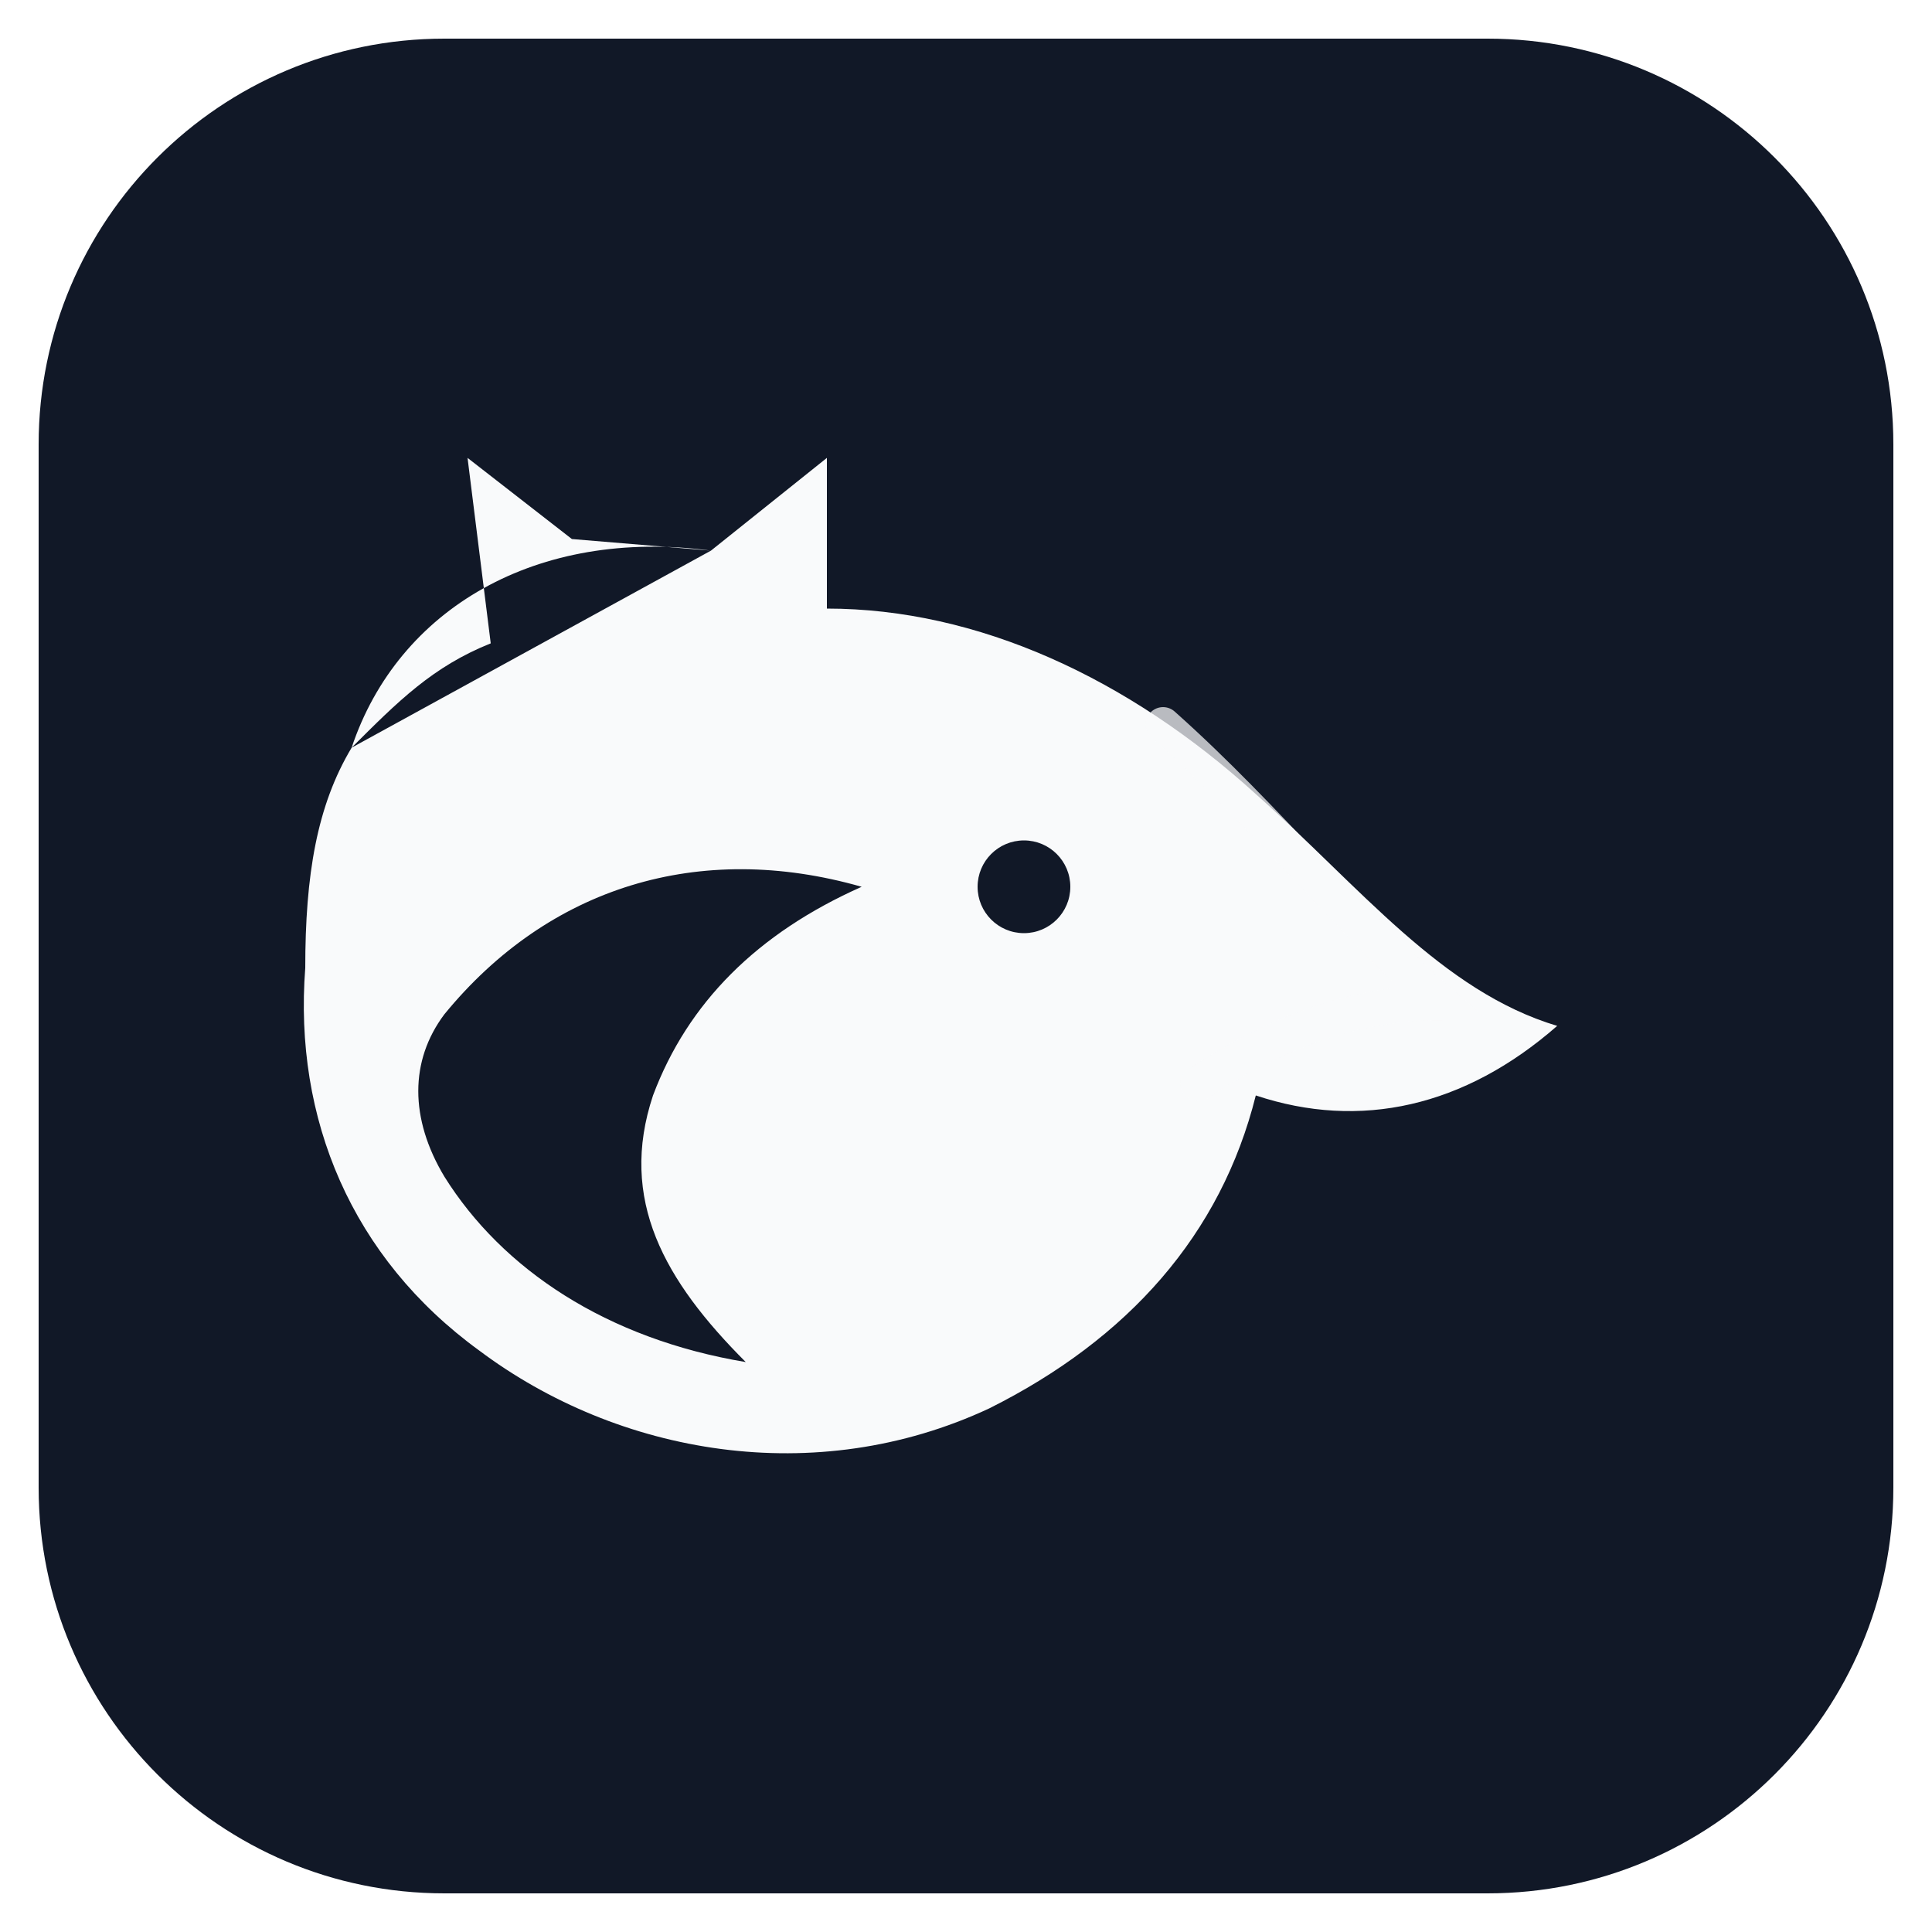
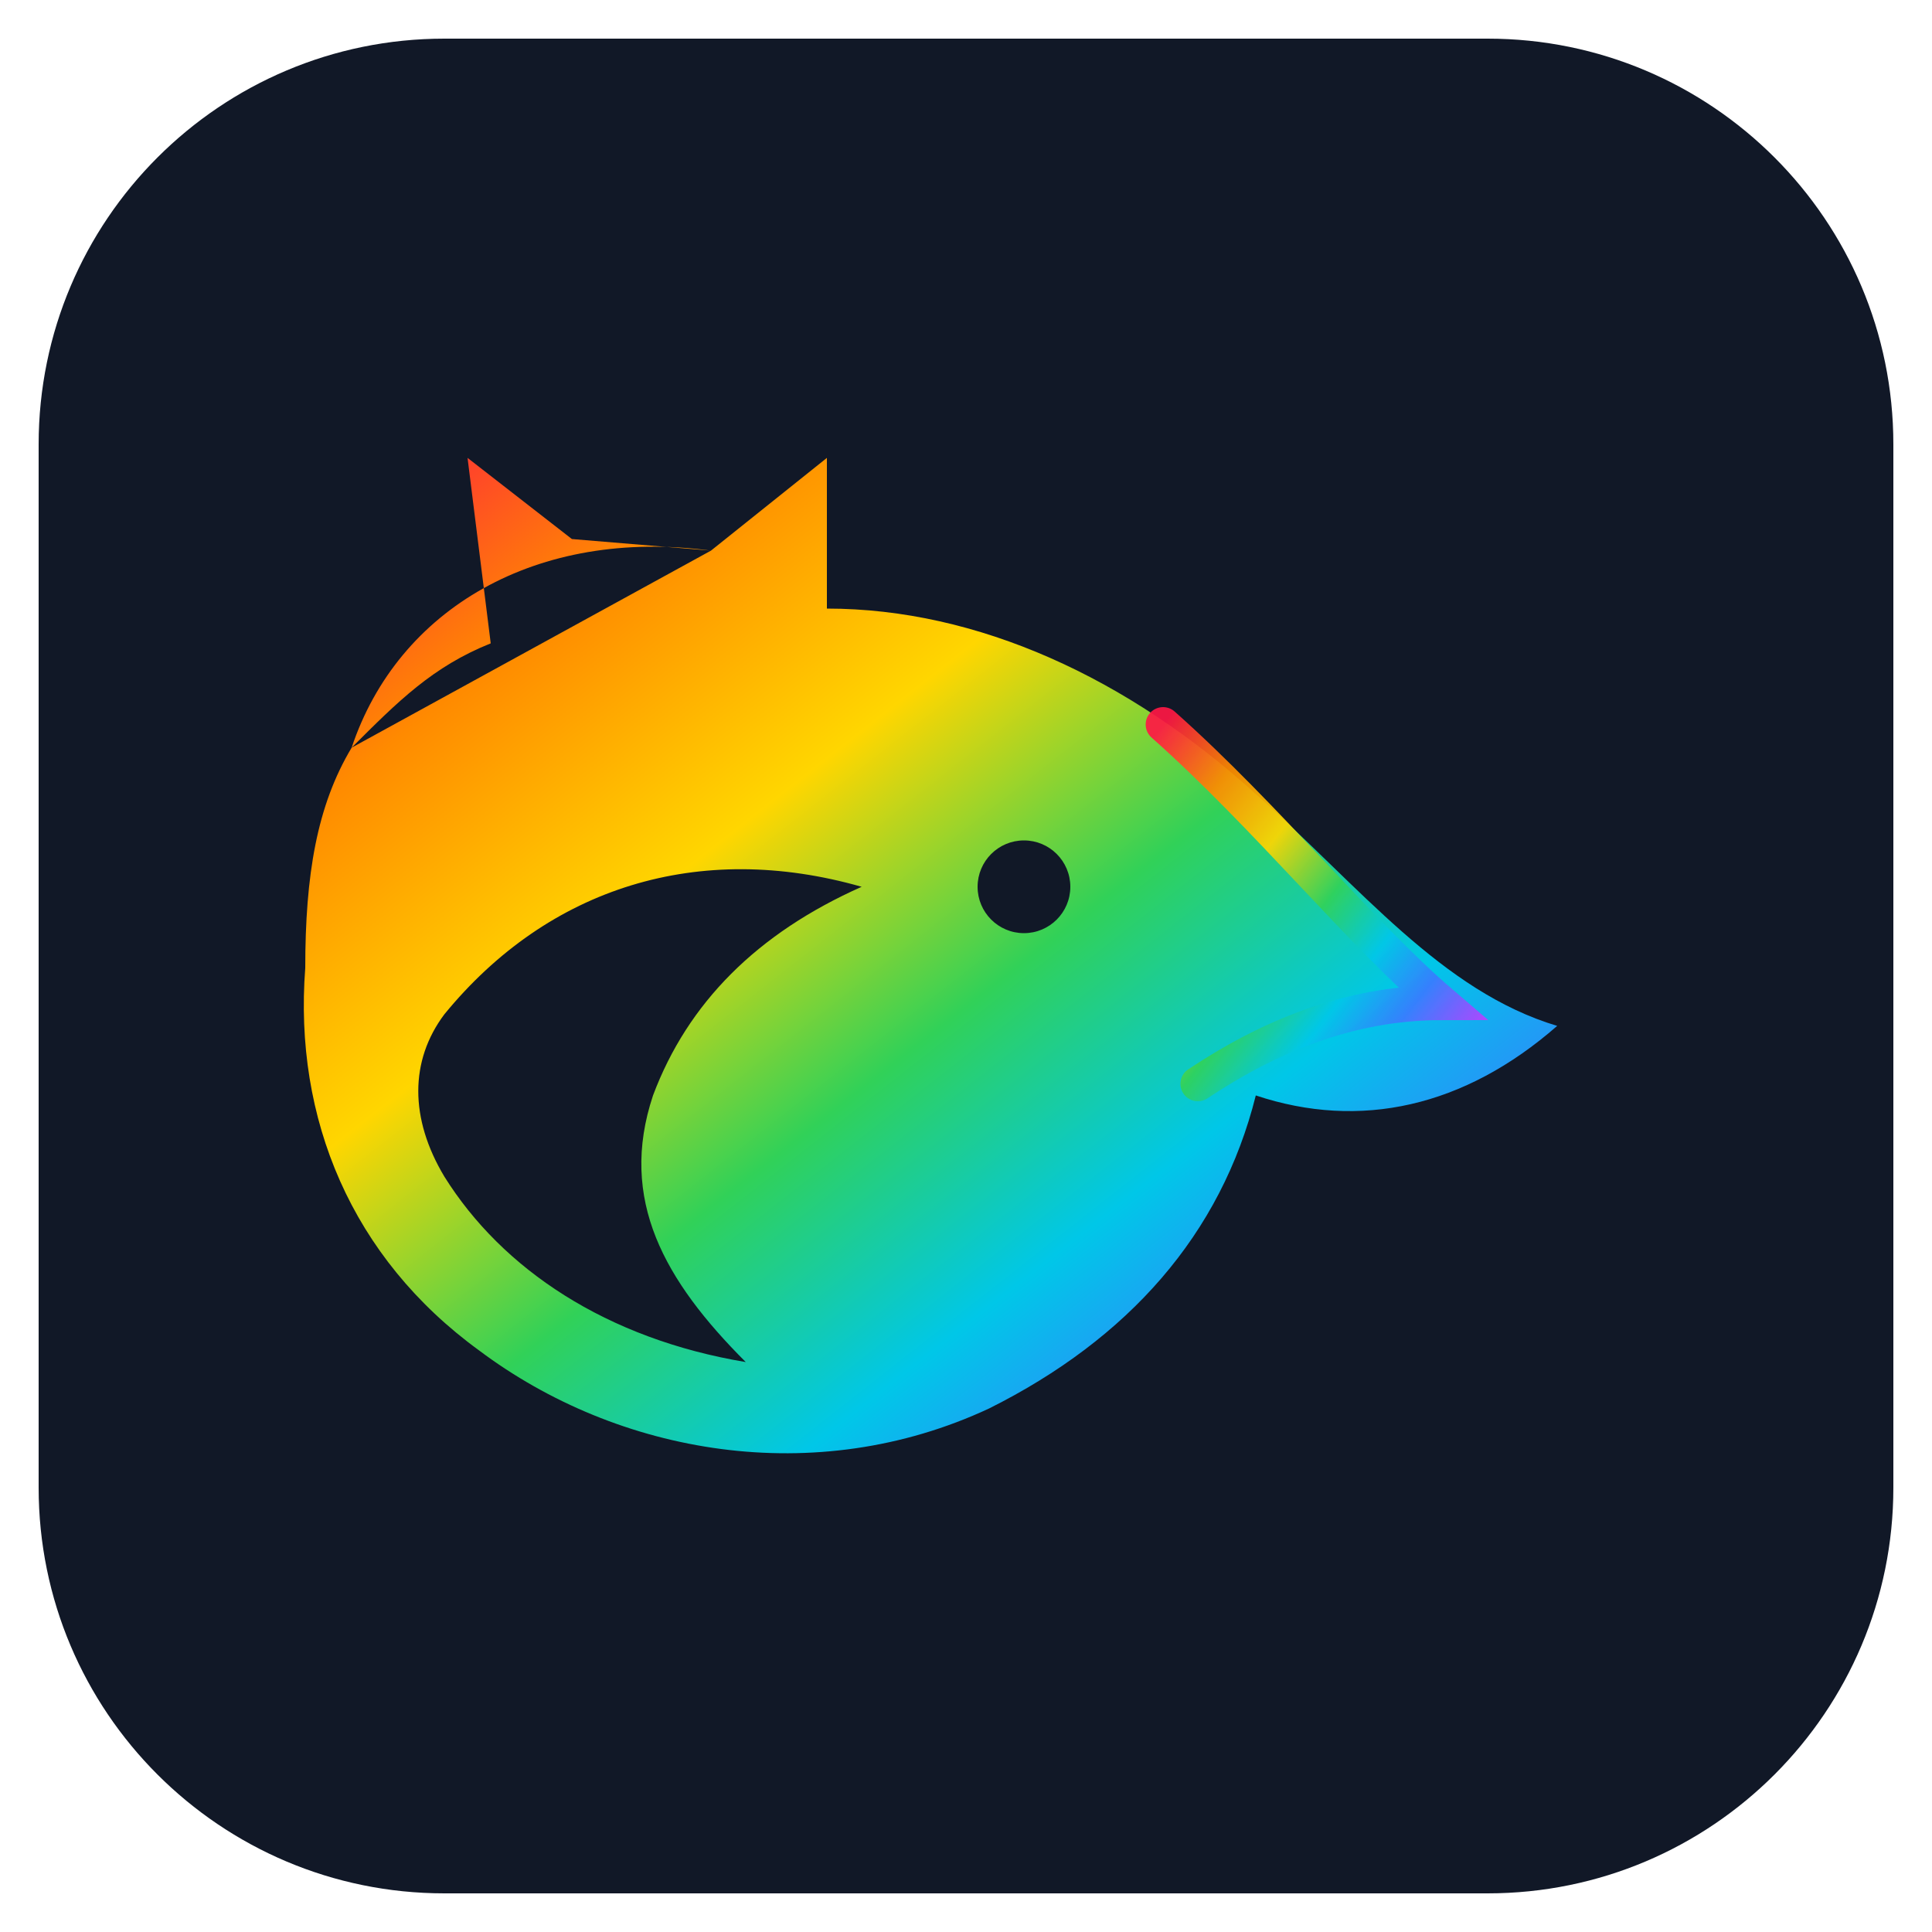
<svg xmlns="http://www.w3.org/2000/svg" width="1104" height="1104" viewBox="0 0 200 200" fill="none">
+   <defs>
+     <linearGradient id="rainbow" x1="0%" y1="0%" x2="100%" y2="100%">
+       <stop offset="0%" stop-color="#ff1744" />
+       <stop offset="18%" stop-color="#ff8a00" />
+       <stop offset="36%" stop-color="#ffd600" />
+       <stop offset="54%" stop-color="#31d158" />
+       <stop offset="70%" stop-color="#00c7e8" />
+       <stop offset="84%" stop-color="#397bff" />
+       <stop offset="100%" stop-color="#c13cff" />
+     </linearGradient>
+   </defs>
  <rect x="4" y="4" width="192" height="192" rx="42" fill="#111827" />
  <g transform="translate(22 45) scale(1.2)">
-     <path d="M12 27C16 15 28 8 43 10L53 2L53 15C66 15 79 21 90 31C99 39 106 48 116 51C108 58 99 60 90 57C87 69 79 78 67 84C52 91 35 88 23 79C12 71 7 59 8 46C8 38 9 32 12 27C16 23 19 20 24 18L22 2L31 9L43 10Z M70 35A4 4 0 1 0 70 43A4 4 0 1 0 70 35ZM20 50C29 39 42 35 56 39C47 43 41 49 38 57C35 66 39 73 46 80C34 78 25 72 20 64C17 59 17 54 20 50Z" fill="#F9FAFB" fill-rule="evenodd" clip-rule="evenodd" />
-     <path d="M82 25C91 33 99 43 106 49C98 49 91 52 85 56" fill="none" stroke="#F9FAFB" stroke-width="3" stroke-linecap="round" opacity=".72" />
+     <path d="M12 27C16 15 28 8 43 10L53 2L53 15C66 15 79 21 90 31C99 39 106 48 116 51C108 58 99 60 90 57C87 69 79 78 67 84C52 91 35 88 23 79C12 71 7 59 8 46C8 38 9 32 12 27C16 23 19 20 24 18L22 2L31 9L43 10Z M70 35A4 4 0 1 0 70 43A4 4 0 1 0 70 35ZM20 50C29 39 42 35 56 39C47 43 41 49 38 57C35 66 39 73 46 80C34 78 25 72 20 64C17 59 17 54 20 50Z" fill="url(#rainbow)" fill-rule="evenodd" clip-rule="evenodd" />
+     <path d="M82 25C91 33 99 43 106 49C98 49 91 52 85 56" fill="none" stroke="url(#rainbow)" stroke-width="3" stroke-linecap="round" opacity=".92" />
  </g>
</svg>
